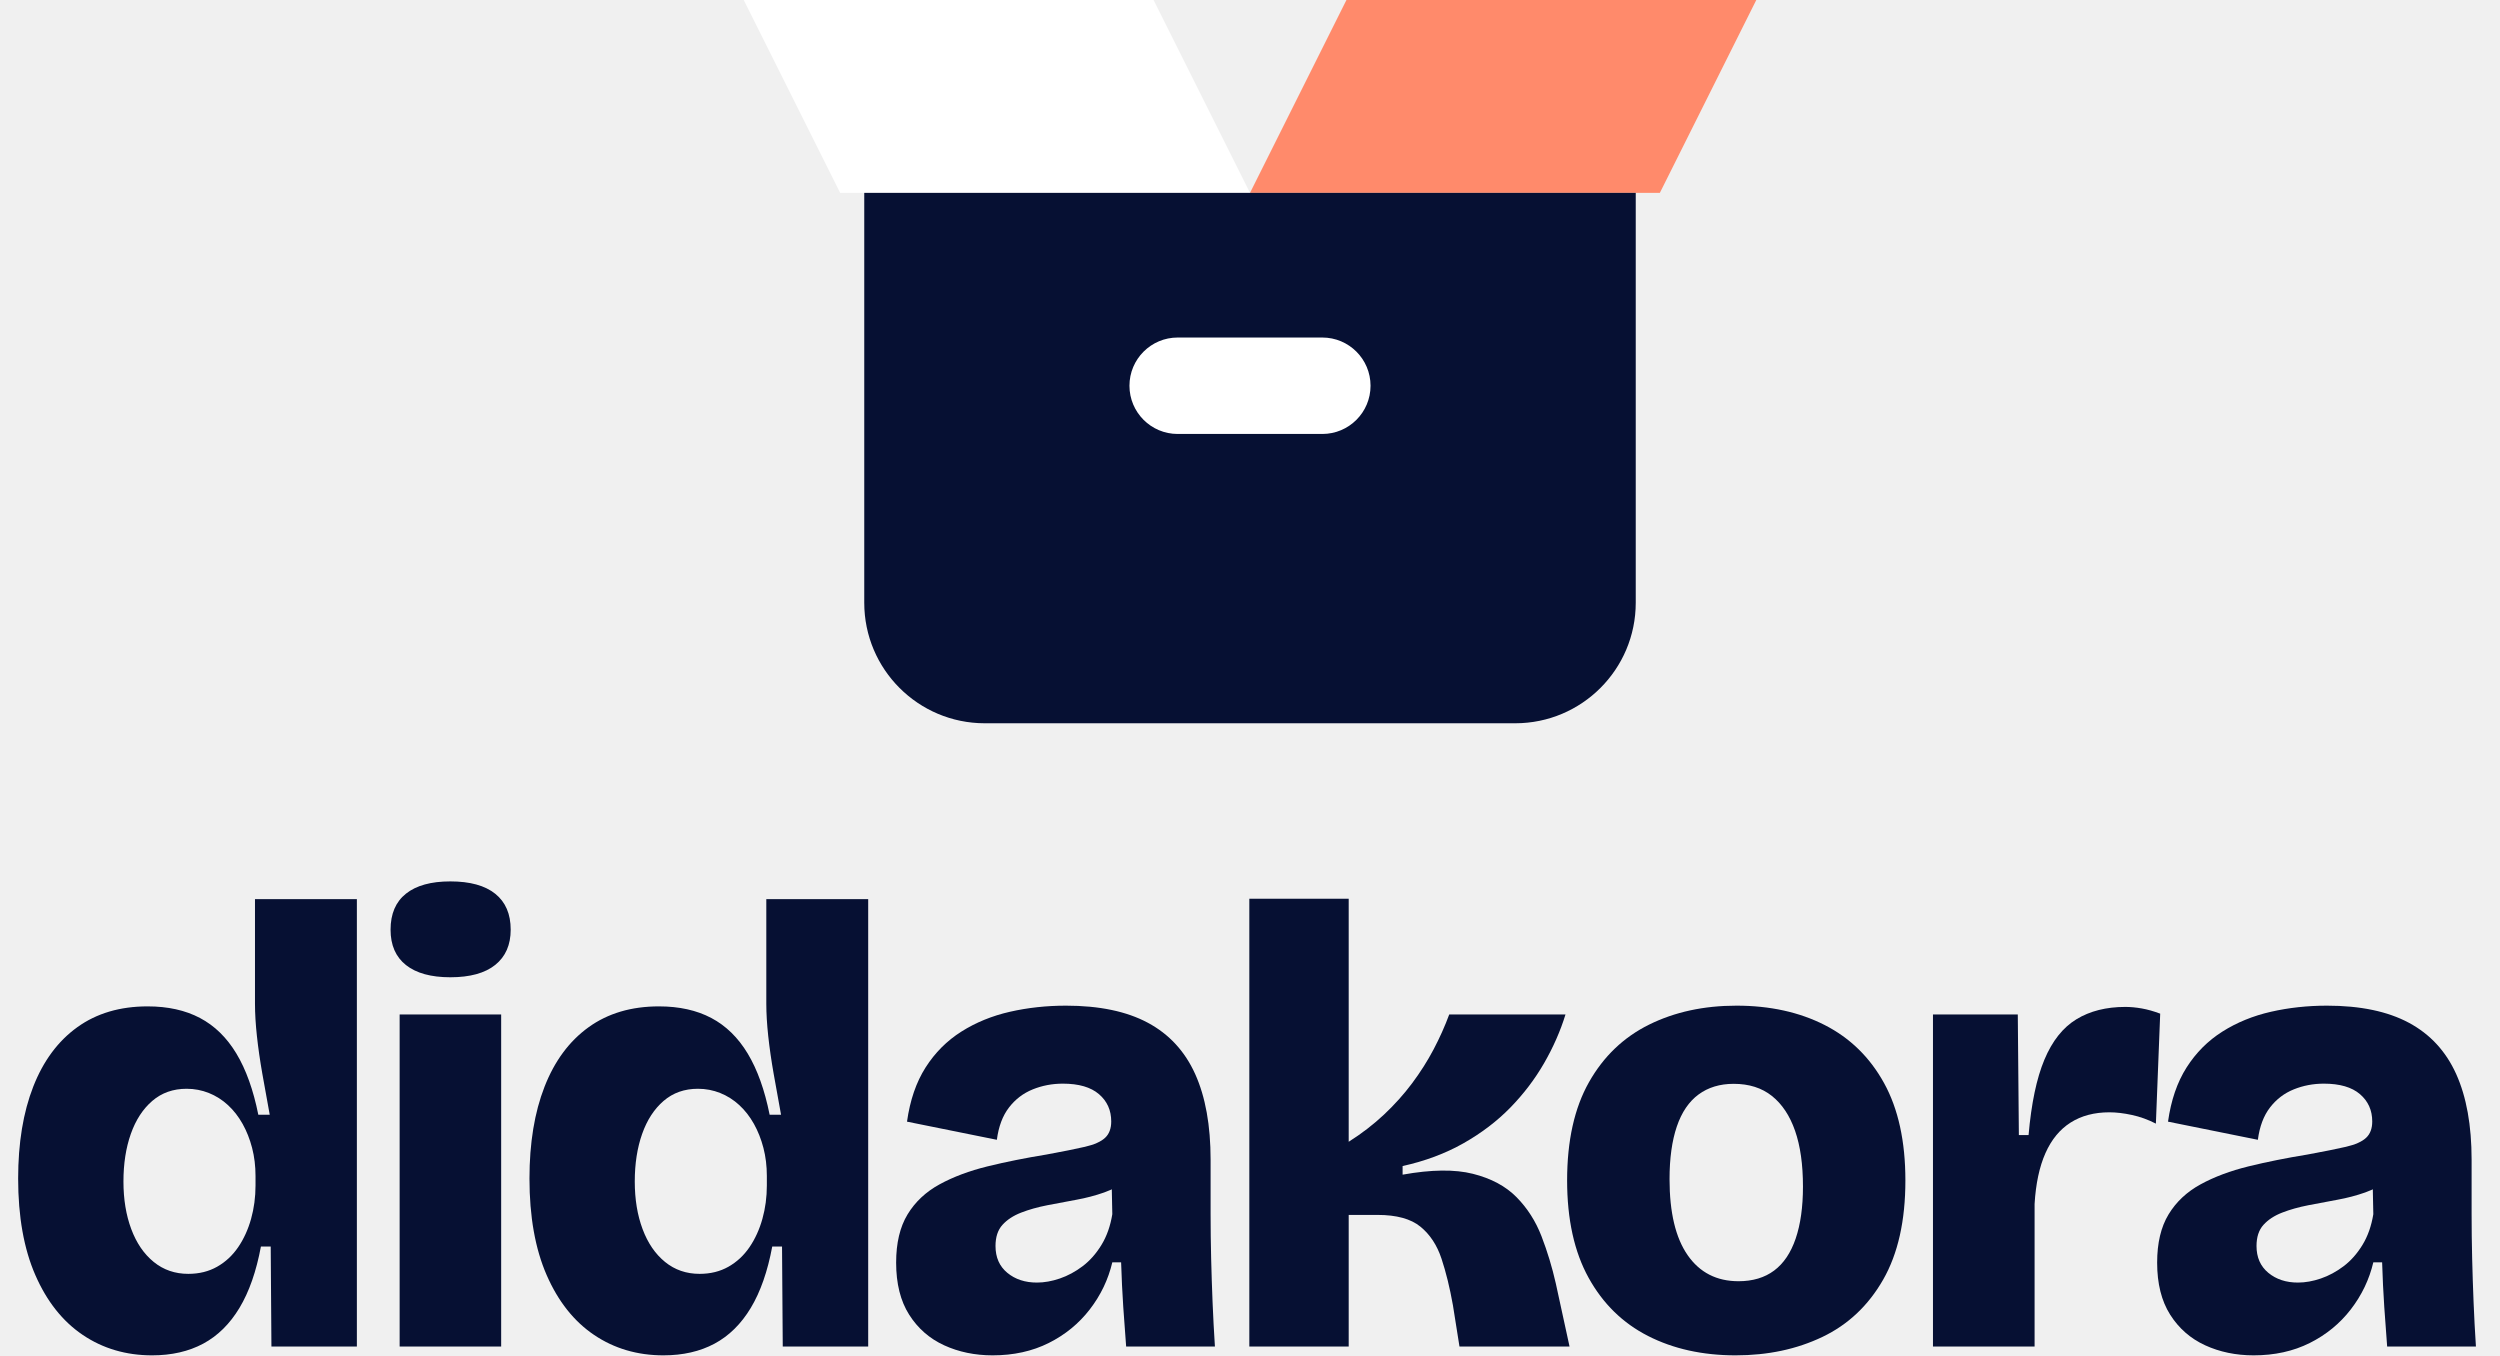
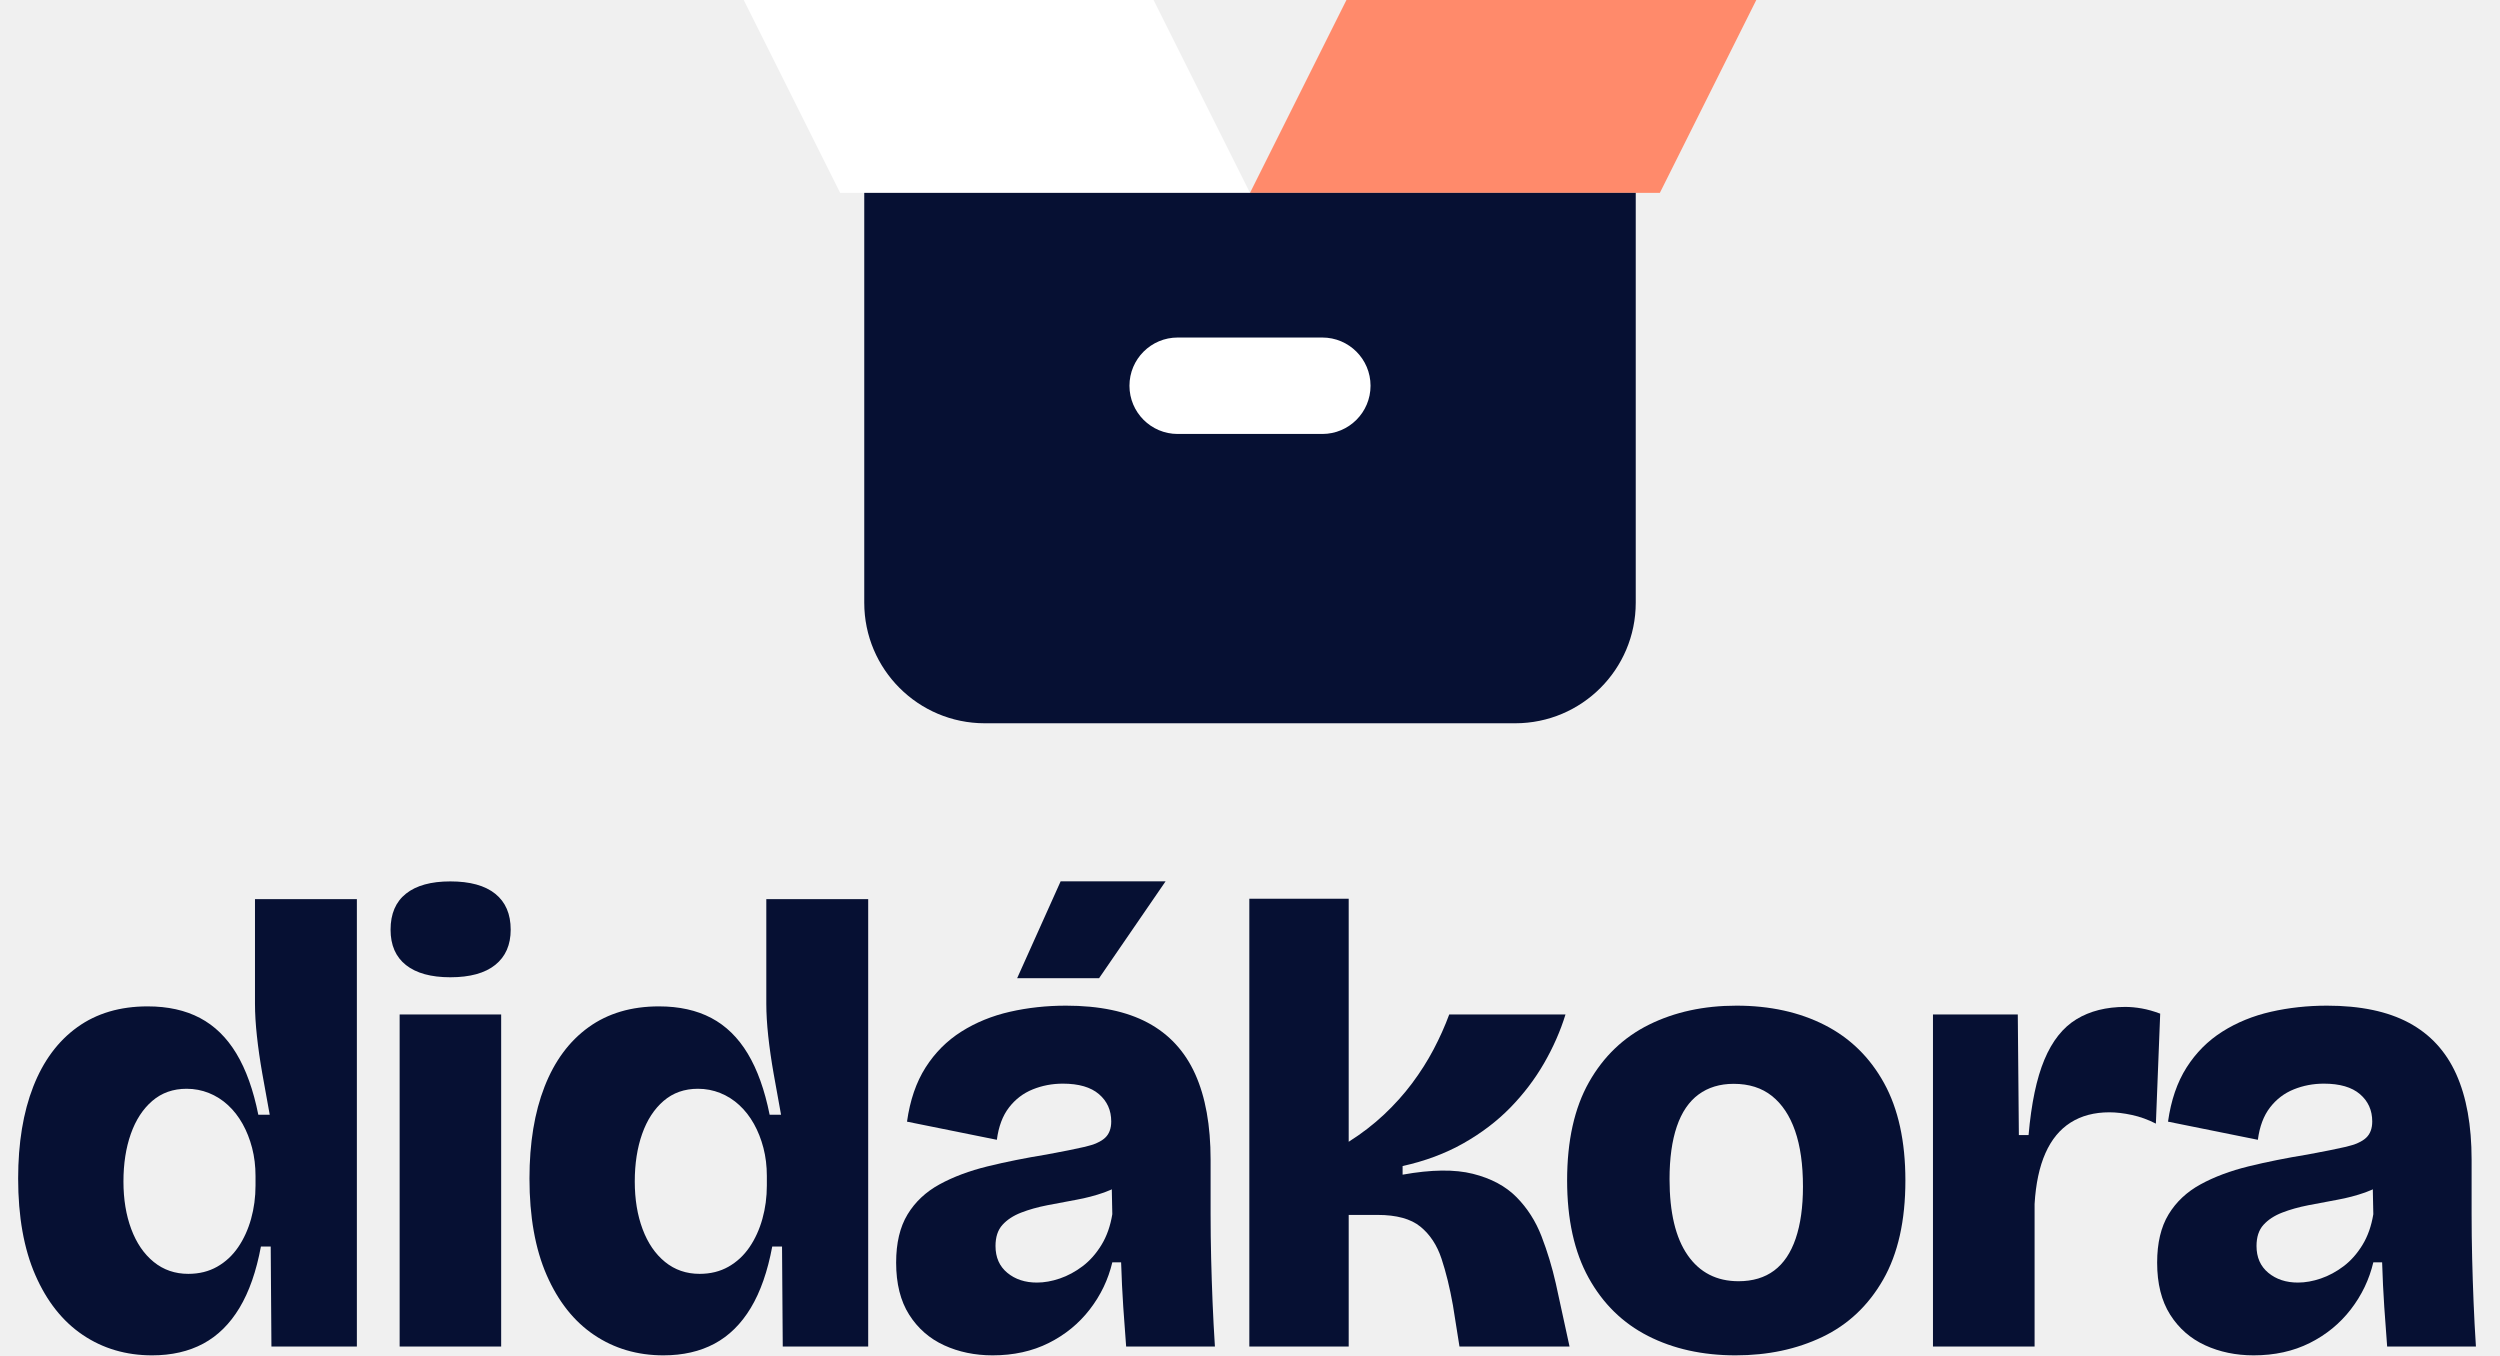
- <svg xmlns="http://www.w3.org/2000/svg" viewBox="0 0 3975.0 2155.0" role="img" aria-label="Didakora">
+ <svg xmlns="http://www.w3.org/2000/svg" viewBox="0 0 3975.0 2155.0" role="img" aria-label="Didákora">
  <g transform="translate(1067.50 -498.33) scale(38.3333)">
    <path d="M3 13h17l4 8H7z" fill="#FFFFFF" />
    <path d="M45 13H28l-4 8h17z" fill="#FF8A6B" />
    <path d="M8 21h32v17a5 5 0 0 1-5 5H13a5 5 0 0 1-5-5z" fill="#061033" />
    <rect x="19" y="27" width="10" height="4" rx="2" fill="#FFFFFF" />
  </g>
  <g fill="#061033" transform="translate(0.0 2141.0) scale(1 -1)">
    <path transform="translate(0.0 0)" d="M241.857 -14.0Q179.714 -14.0 131.643 18.429Q83.571 50.857 56.214 113.571Q28.857 176.286 28.857 267.143Q28.857 351.857 52.857 413.215Q76.857 474.572 122.857 507.714Q168.857 540.857 234.714 540.857Q282.999 540.857 317.928 522.429Q352.857 504.0 375.857 465.857Q398.857 427.714 410.714 368.571H428.856Q422.713 402 417.142 433.571Q411.571 465.143 408.499 493.571Q405.428 522 405.428 545.0V711.428H567.428V228.284V0.0H431.57L430.428 159H414.856Q403.856 99.857 380.785 61.5Q357.714 23.143 323.071 4.571Q288.428 -14.0 241.857 -14.0ZM299.428 115.571Q325.285 115.571 345.285 126.928Q365.285 138.286 378.713 158Q392.142 177.714 399.213 203Q406.285 228.286 406.285 256.143V271.143Q406.285 294.857 400.856 315.786Q395.428 336.714 385.713 354.072Q375.999 371.429 362.428 383.929Q348.856 396.429 332.071 403.143Q315.285 409.857 296.714 409.857Q264.571 409.857 242.142 390.571Q219.714 371.286 208 338.071Q196.285 304.857 196.285 262.428Q196.285 220.0 208.714 186.714Q221.142 153.429 244.428 134.5Q267.714 115.571 299.428 115.571Z" />
    <path transform="translate(584.0 0)" d="M51.428 0.0V528.0H212.857V0.0H51.428ZM132 587.142Q86 587.142 61.5 606.544Q37 625.947 37 662.761Q37 700.571 61.5 720.071Q86 739.571 132 739.571Q179 739.571 203.5 719.857Q228 700.142 228 662.853Q228 626.571 203.5 606.857Q179 587.142 132 587.142Z" />
    <path transform="translate(813.0 0)" d="M241.857 -14.0Q179.714 -14.0 131.643 18.429Q83.571 50.857 56.214 113.571Q28.857 176.286 28.857 267.143Q28.857 351.857 52.857 413.215Q76.857 474.572 122.857 507.714Q168.857 540.857 234.714 540.857Q282.999 540.857 317.928 522.429Q352.857 504.0 375.857 465.857Q398.857 427.714 410.714 368.571H428.856Q422.713 402 417.142 433.571Q411.571 465.143 408.499 493.571Q405.428 522 405.428 545.0V711.428H567.428V228.284V0.0H431.57L430.428 159H414.856Q403.856 99.857 380.785 61.5Q357.714 23.143 323.071 4.571Q288.428 -14.0 241.857 -14.0ZM299.428 115.571Q325.285 115.571 345.285 126.928Q365.285 138.286 378.713 158Q392.142 177.714 399.213 203Q406.285 228.286 406.285 256.143V271.143Q406.285 294.857 400.856 315.786Q395.428 336.714 385.713 354.072Q375.999 371.429 362.428 383.929Q348.856 396.429 332.071 403.143Q315.285 409.857 296.714 409.857Q264.571 409.857 242.142 390.571Q219.714 371.286 208 338.071Q196.285 304.857 196.285 262.428Q196.285 220.0 208.714 186.714Q221.142 153.429 244.428 134.5Q267.714 115.571 299.428 115.571Z" />
-     <path transform="translate(1397.0 0)" d="M181.286 -14.0Q139 -14.0 104.143 2Q69.286 18 48.571 50.643Q27.857 83.286 27.857 133.428Q27.857 180.143 46 210.071Q64.143 240.0 97 257.929Q129.857 275.857 173.285 286.5Q216.714 297.143 266.856 305.286Q305.714 312.429 327.999 317.571Q350.285 322.714 360.071 331.857Q369.857 341.0 369.857 357.857Q369.857 384.571 350.357 401.286Q330.857 418 293 418Q267.571 418 245 408.857Q222.428 399.714 207.285 380.071Q192.143 360.428 188 328.714L45.143 357.571Q52.285 408.571 74.714 443.785Q97.142 479 131.642 500.786Q166.142 522.571 208.785 532.286Q251.428 542.0 297.857 542.0Q377.428 542.0 428.142 514.786Q478.857 487.571 503.357 433.214Q527.857 378.857 527.857 297V210.428Q527.857 175.714 528.714 140.5Q529.571 105.286 530.999 70.286Q532.428 35.286 534.714 0.0H393.571Q391.285 28.572 389 62.715Q386.714 96.858 385.571 133.858H371.571Q361.857 92.858 335.786 59.072Q309.714 25.286 270.5 5.643Q231.286 -14.0 181.286 -14.0ZM251.714 101.714Q269.285 101.714 288.214 108.214Q307.143 114.714 324.357 127.714Q341.571 140.714 354.285 161.5Q367 182.286 371.571 210.429L370.428 266.428L394 264.857Q379.714 252.429 358.643 245.0Q337.571 237.571 314.286 233.357Q291.0 229.143 268.071 224.643Q245.143 220.143 226.571 212.929Q208 205.714 196.928 193.5Q185.857 181.286 185.857 159.857Q185.857 132.714 204.643 117.214Q223.428 101.714 251.714 101.714Z" />
+     <path transform="translate(1397.0 0)" d="M181.286 -14.0Q139 -14.0 104.143 2Q69.286 18 48.571 50.643Q27.857 83.286 27.857 133.428Q27.857 180.143 46 210.071Q64.143 240.0 97 257.929Q129.857 275.857 173.285 286.5Q216.714 297.143 266.856 305.286Q305.714 312.429 327.999 317.571Q350.285 322.714 360.071 331.857Q369.857 341.0 369.857 357.857Q369.857 384.571 350.357 401.286Q330.857 418 293 418Q267.571 418 245 408.857Q222.428 399.714 207.285 380.071Q192.143 360.428 188 328.714L45.143 357.571Q52.285 408.571 74.714 443.785Q97.142 479 131.642 500.786Q166.142 522.571 208.785 532.286Q251.428 542.0 297.857 542.0Q377.428 542.0 428.142 514.786Q478.857 487.571 503.357 433.214Q527.857 378.857 527.857 297V210.428Q527.857 175.714 528.714 140.5Q529.571 105.286 530.999 70.286Q532.428 35.286 534.714 0.0H393.571Q391.285 28.572 389 62.715Q386.714 96.858 385.571 133.858H371.571Q361.857 92.858 335.786 59.072Q309.714 25.286 270.5 5.643Q231.286 -14.0 181.286 -14.0ZM251.714 101.714Q269.285 101.714 288.214 108.214Q307.143 114.714 324.357 127.714Q341.571 140.714 354.285 161.5Q367 182.286 371.571 210.429L370.428 266.428L394 264.857Q379.714 252.429 358.643 245.0Q337.571 237.571 314.286 233.357Q291.0 229.143 268.071 224.643Q245.143 220.143 226.571 212.929Q208 205.714 196.928 193.5Q185.857 181.286 185.857 159.857Q185.857 132.714 204.643 117.214Q223.428 101.714 251.714 101.714ZM350.571 585.714H220.285L289.428 739.713H456.285L350.571 585.714Z" />
    <path transform="translate(1935.0 0)" d="M51.428 0.0V712H209.428V325.572Q240.571 345.286 265.642 368.857Q290.714 392.429 310.285 418.643Q329.857 444.857 344.356 472.357Q358.856 499.857 369.285 528.0H554.142Q541.999 488.571 520.071 450.5Q498.142 412.429 466.428 379.929Q434.714 347.429 391.785 323.143Q348.857 298.857 295.143 287V273.286Q363.428 285.571 406.928 274.643Q450.428 263.714 476.285 237.5Q502.142 211.286 516.07 175.143Q529.999 139.001 538.713 100.429L560.57 0.0H385.57L375.142 65.715Q367.713 107.429 356.999 139.715Q346.285 172 323.428 190.643Q300.571 209.286 255.285 209.286H209.428V0.0H51.428Z" />
    <path transform="translate(2464.0 0)" d="M295.714 -14.0Q216.857 -14.0 156.428 16.786Q96 47.571 61.857 109.357Q27.714 171.143 27.714 264.143Q27.714 358.857 62.5 420.357Q97.286 481.857 158.214 511.929Q219.143 542.0 297 542.0Q376.714 542.0 437.214 511.214Q497.714 480.429 531.642 418.929Q565.571 357.429 565.571 264.0Q565.571 168.143 530.214 106.357Q494.857 44.571 433.642 15.286Q372.428 -14.0 295.714 -14.0ZM300.285 103.857Q334.142 103.857 356.857 120.786Q379.571 137.714 391.142 171.714Q402.714 205.714 402.714 254.429Q402.714 307.0 390.142 343.071Q377.571 379.143 353.357 398.429Q329.142 417.714 292.571 417.714Q259.714 417.714 236.714 400.786Q213.714 383.857 202.143 349.857Q190.571 315.857 190.571 266.143Q190.571 186.714 219.357 145.286Q248.143 103.857 300.285 103.857Z" />
    <path transform="translate(3022.0 0)" d="M51.428 0.0V262.429V528.0H186.285L188 336.285H203.428Q209.999 411.714 228.642 456.214Q247.285 500.714 279.499 520.357Q311.713 540.0 357.284 540.0Q369.57 540.0 383.356 537.571Q397.142 535.143 412.714 529.285L405.856 354.428Q387.285 364 367.713 368.214Q348.142 372.428 331.999 372.428Q295.999 372.428 270.285 356.143Q244.571 339.857 230.214 307.428Q215.857 275 213 226.714V0.0H51.428Z" />
    <path transform="translate(3402.0 0)" d="M181.286 -14.0Q139 -14.0 104.143 2Q69.286 18 48.571 50.643Q27.857 83.286 27.857 133.428Q27.857 180.143 46 210.071Q64.143 240.0 97 257.929Q129.857 275.857 173.285 286.5Q216.714 297.143 266.856 305.286Q305.714 312.429 327.999 317.571Q350.285 322.714 360.071 331.857Q369.857 341.0 369.857 357.857Q369.857 384.571 350.357 401.286Q330.857 418 293 418Q267.571 418 245 408.857Q222.428 399.714 207.285 380.071Q192.143 360.428 188 328.714L45.143 357.571Q52.285 408.571 74.714 443.785Q97.142 479 131.642 500.786Q166.142 522.571 208.785 532.286Q251.428 542.0 297.857 542.0Q377.428 542.0 428.142 514.786Q478.857 487.571 503.357 433.214Q527.857 378.857 527.857 297V210.428Q527.857 175.714 528.714 140.5Q529.571 105.286 530.999 70.286Q532.428 35.286 534.714 0.0H393.571Q391.285 28.572 389 62.715Q386.714 96.858 385.571 133.858H371.571Q361.857 92.858 335.786 59.072Q309.714 25.286 270.5 5.643Q231.286 -14.0 181.286 -14.0ZM251.714 101.714Q269.285 101.714 288.214 108.214Q307.143 114.714 324.357 127.714Q341.571 140.714 354.285 161.5Q367 182.286 371.571 210.429L370.428 266.428L394 264.857Q379.714 252.429 358.643 245.0Q337.571 237.571 314.286 233.357Q291.0 229.143 268.071 224.643Q245.143 220.143 226.571 212.929Q208 205.714 196.928 193.5Q185.857 181.286 185.857 159.857Q185.857 132.714 204.643 117.214Q223.428 101.714 251.714 101.714Z" />
  </g>
</svg>
